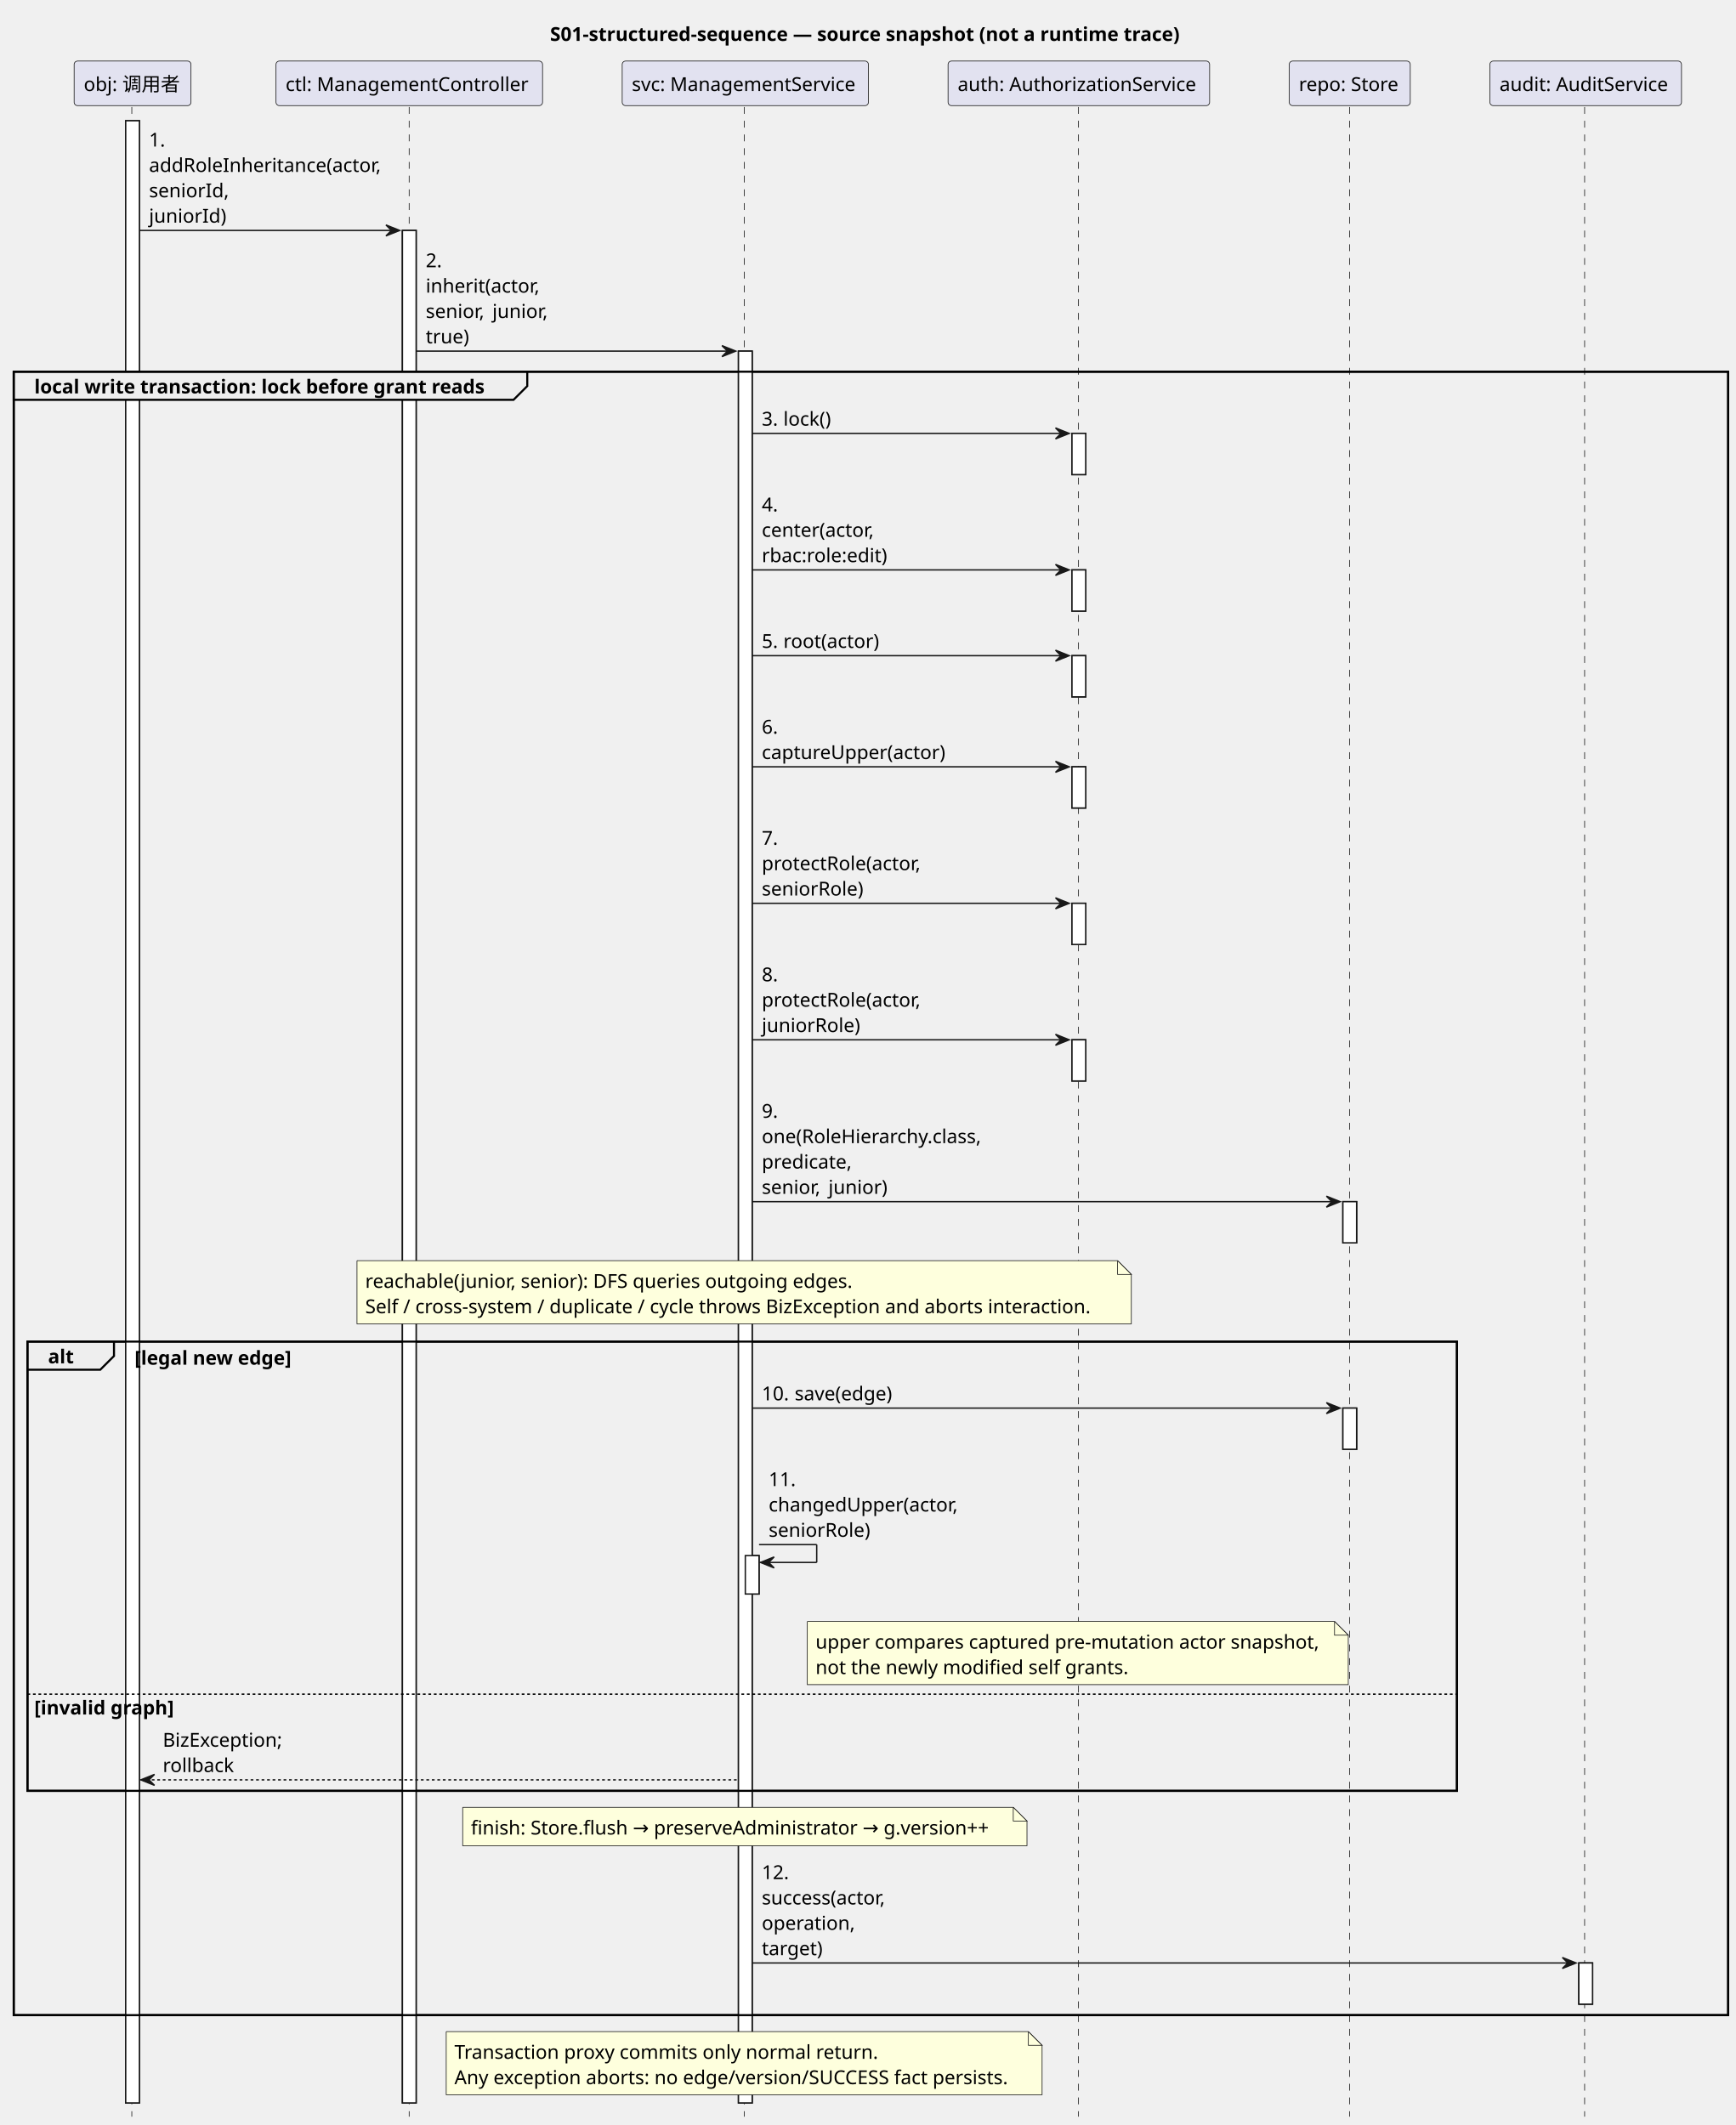
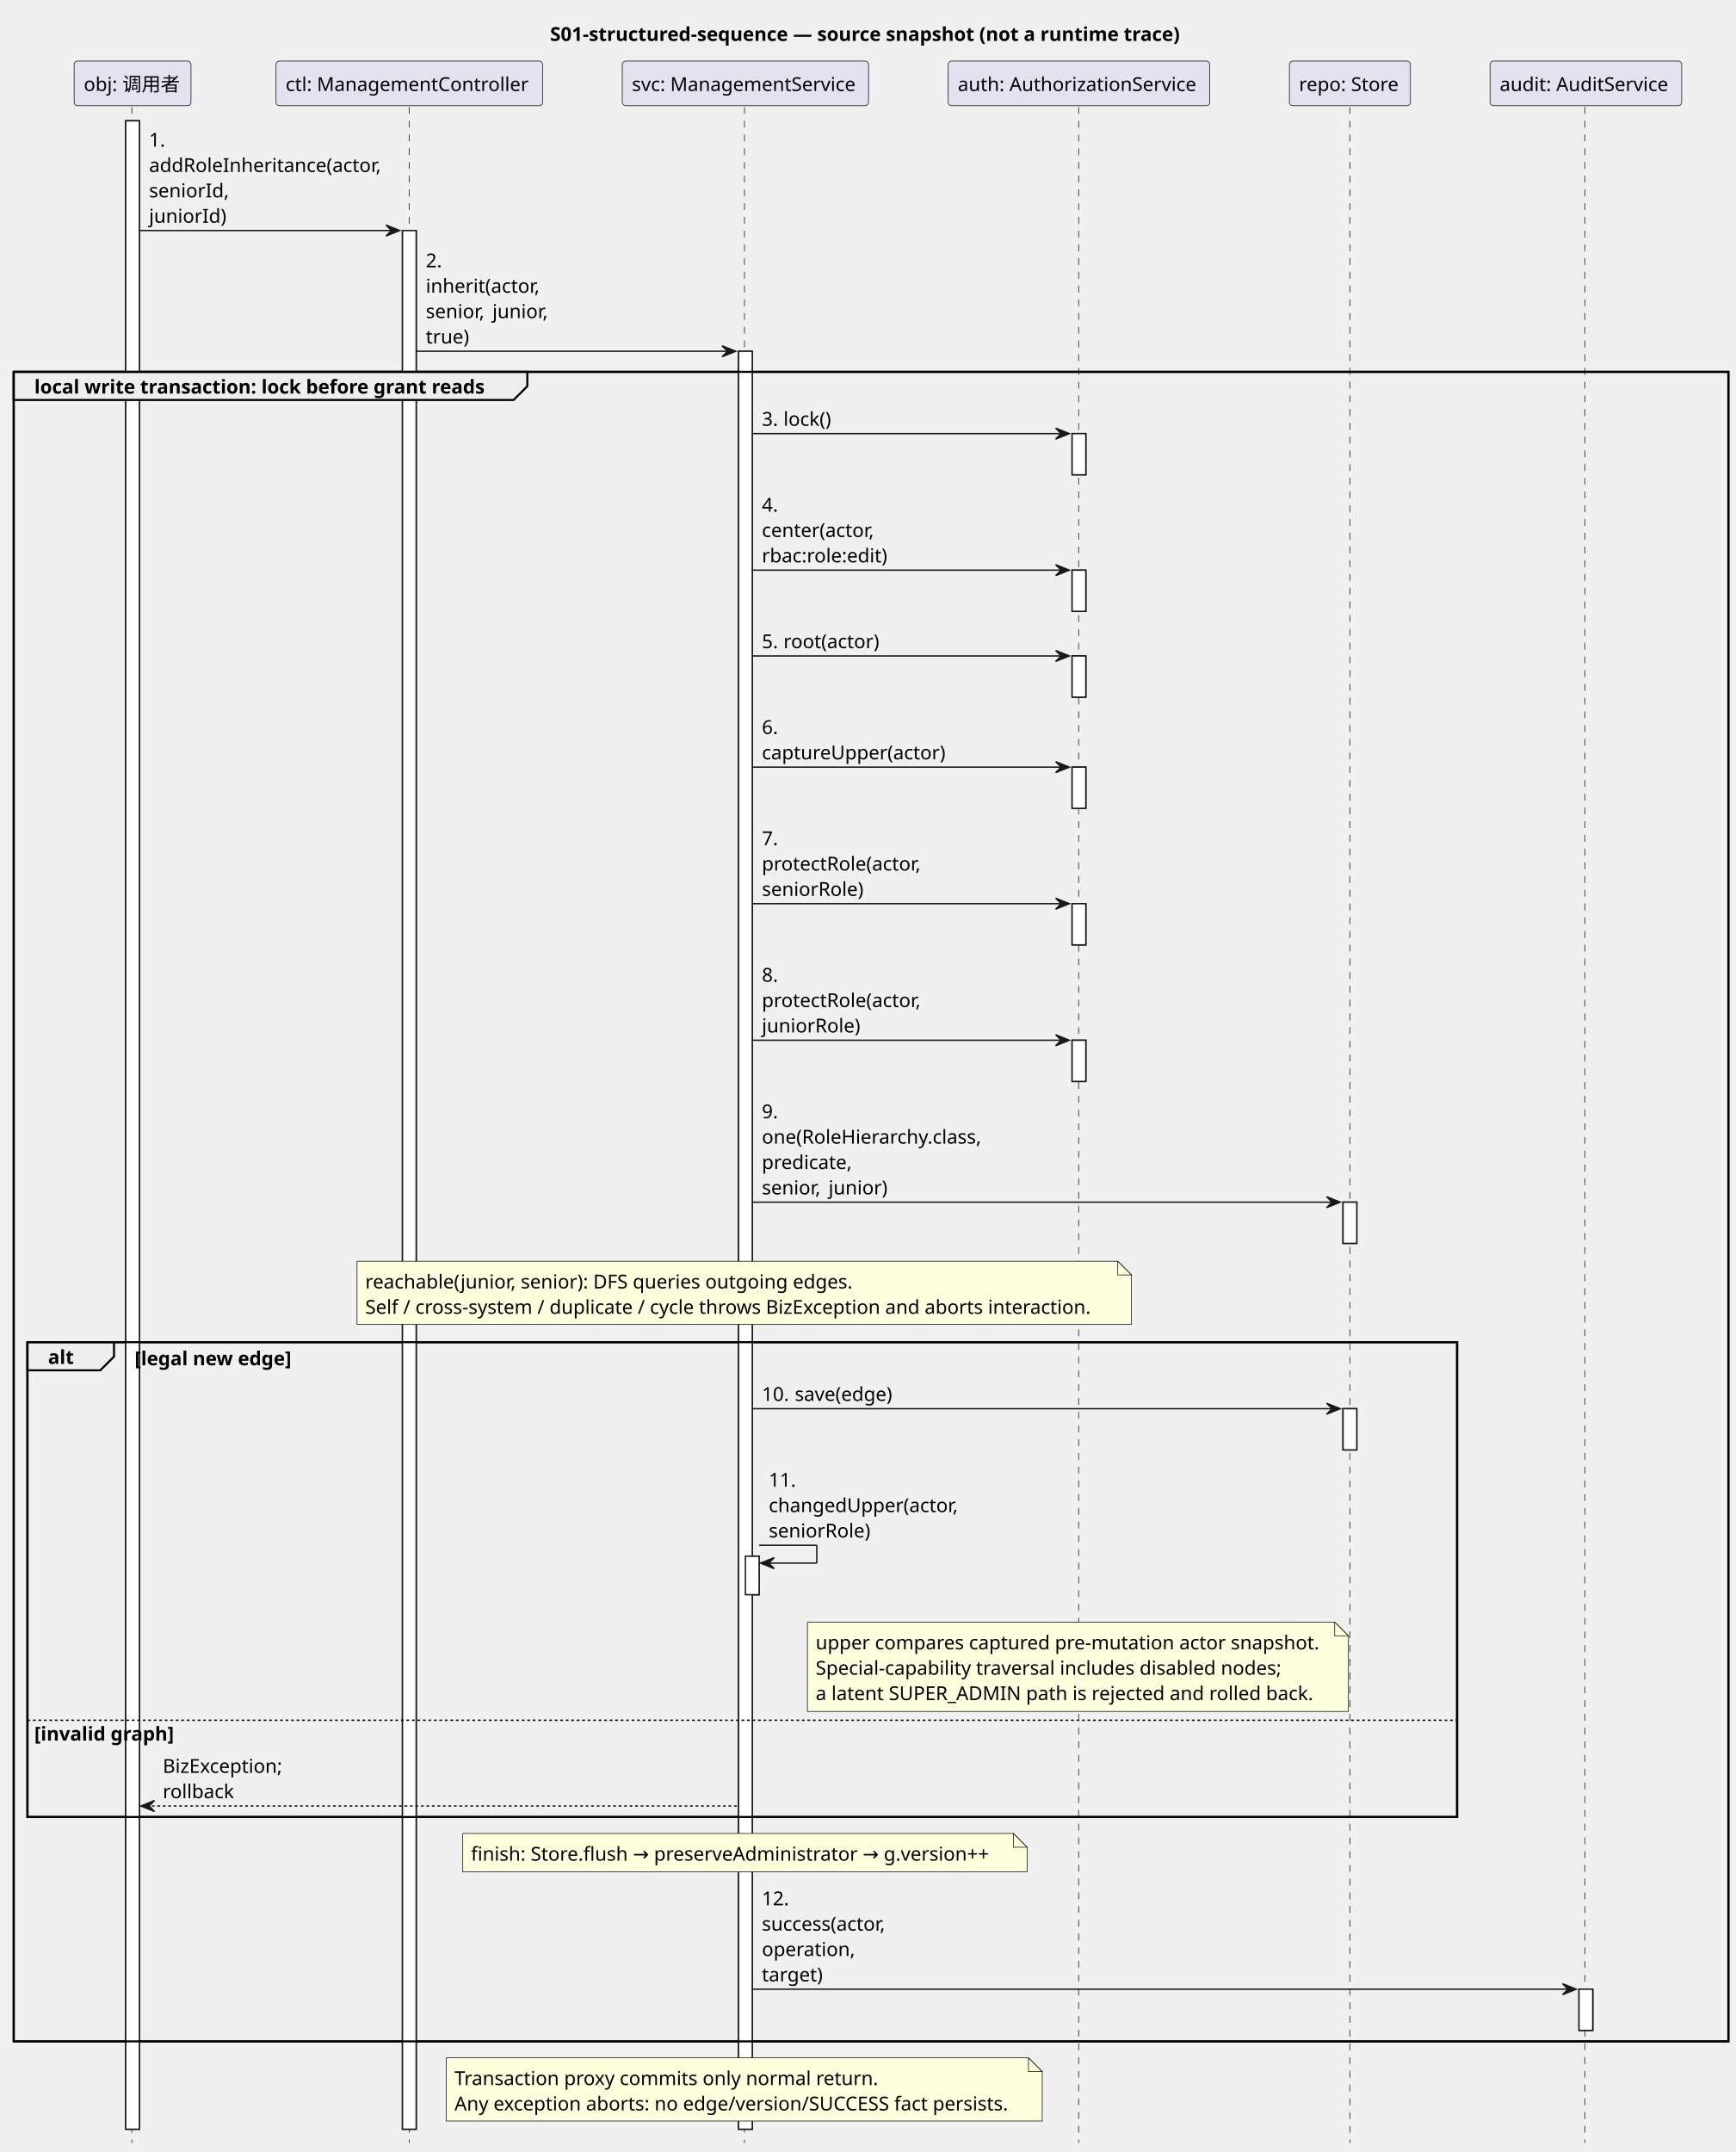
- <svg xmlns="http://www.w3.org/2000/svg" contentStyleType="text/css" data-diagram-type="SEQUENCE" height="1548px" preserveAspectRatio="none" style="width:1264px;height:1548px;background:#FFFFFF;" version="1.1" viewBox="0 0 1264 1548" width="1264px" zoomAndPan="magnify">
+ <svg xmlns="http://www.w3.org/2000/svg" contentStyleType="text/css" data-diagram-type="SEQUENCE" height="1567px" preserveAspectRatio="none" style="width:1264px;height:1567px;background:#FFFFFF;" version="1.1" viewBox="0 0 1264 1567" width="1264px" zoomAndPan="magnify">
  <defs />
  <g>
    <text fill="#000000" font-family="Microsoft YaHei" font-size="14" font-weight="bold" lengthAdjust="spacing" textLength="466.471" x="400.618" y="29.814">S01-structured-sequence — source snapshot (not a runtime trace)</text>
    <g>
-       <rect fill="#FFFFFF" height="1443.967" style="stroke:#181818;stroke-width:1;" width="10" x="91.547" y="87.955" />
-     </g>
-     <g>
-       <rect fill="#FFFFFF" height="1364.057" style="stroke:#181818;stroke-width:1;" width="10" x="293.093" y="167.865" />
-     </g>
-     <g>
-       <rect fill="#FFFFFF" height="1276.147" style="stroke:#181818;stroke-width:1;" width="10" x="537.847" y="255.775" />
+       <rect fill="#FFFFFF" height="1462.444" style="stroke:#181818;stroke-width:1;" width="10" x="91.547" y="87.955" />
+     </g>
+     <g>
+       <rect fill="#FFFFFF" height="1382.534" style="stroke:#181818;stroke-width:1;" width="10" x="293.093" y="167.865" />
+     </g>
+     <g>
+       <rect fill="#FFFFFF" height="1294.624" style="stroke:#181818;stroke-width:1;" width="10" x="537.847" y="255.775" />
    </g>
    <g>
      <rect fill="#FFFFFF" height="28" style="stroke:#181818;stroke-width:1;" width="10" x="542.847" y="1133.191" />
    </g>
    <g>
      <rect fill="#FFFFFF" height="30" style="stroke:#181818;stroke-width:1;" width="10" x="780.773" y="315.731" />
    </g>
    <g>
      <rect fill="#FFFFFF" height="30" style="stroke:#181818;stroke-width:1;" width="10" x="780.773" y="415.163" />
    </g>
    <g>
      <rect fill="#FFFFFF" height="30" style="stroke:#181818;stroke-width:1;" width="10" x="780.773" y="477.641" />
    </g>
    <g>
      <rect fill="#FFFFFF" height="30" style="stroke:#181818;stroke-width:1;" width="10" x="780.773" y="558.596" />
    </g>
    <g>
      <rect fill="#FFFFFF" height="30" style="stroke:#181818;stroke-width:1;" width="10" x="780.773" y="658.028" />
    </g>
    <g>
      <rect fill="#FFFFFF" height="30" style="stroke:#181818;stroke-width:1;" width="10" x="780.773" y="757.461" />
    </g>
    <g>
      <rect fill="#FFFFFF" height="30" style="stroke:#181818;stroke-width:1;" width="10" x="978.086" y="875.371" />
    </g>
    <g>
      <rect fill="#FFFFFF" height="30" style="stroke:#181818;stroke-width:1;" width="10" x="978.086" y="1025.759" />
    </g>
    <g>
-       <rect fill="#FFFFFF" height="30" style="stroke:#181818;stroke-width:1;" width="10" x="1149.928" y="1429.967" />
-     </g>
-     <rect fill="none" height="1197.191" style="stroke:#000000;stroke-width:1.5;" width="1248.706" x="10" y="270.775" />
-     <rect fill="none" height="327.253" style="stroke:#000000;stroke-width:1.5;" width="1041.15" x="20" y="977.326" />
-     <g>
-       <rect fill="#000000" fill-opacity="0" height="1463.967" width="8" x="92.547" y="77.955" />
-       <line style="stroke:#181818;stroke-width:0.5;stroke-dasharray:5.0,5.0;" x1="96" x2="96" y1="77.955" y2="1541.922" />
-     </g>
-     <g>
-       <rect fill="#000000" fill-opacity="0" height="1463.967" width="8" x="294.093" y="77.955" />
-       <line style="stroke:#181818;stroke-width:0.5;stroke-dasharray:5.0,5.0;" x1="298.016" x2="298.016" y1="77.955" y2="1541.922" />
-     </g>
-     <g>
-       <rect fill="#000000" fill-opacity="0" height="1463.967" width="8" x="538.847" y="77.955" />
-       <line style="stroke:#181818;stroke-width:0.5;stroke-dasharray:5.0,5.0;" x1="542.17" x2="542.17" y1="77.955" y2="1541.922" />
-     </g>
-     <g>
-       <rect fill="#000000" fill-opacity="0" height="1463.967" width="8" x="781.773" y="77.955" />
-       <line style="stroke:#181818;stroke-width:0.5;stroke-dasharray:5.0,5.0;" x1="785.524" x2="785.524" y1="77.955" y2="1541.922" />
-     </g>
-     <g>
-       <rect fill="#000000" fill-opacity="0" height="1463.967" width="8" x="979.086" y="77.955" />
-       <line style="stroke:#181818;stroke-width:0.5;stroke-dasharray:5.0,5.0;" x1="983.021" x2="983.021" y1="77.955" y2="1541.922" />
-     </g>
-     <g>
-       <rect fill="#000000" fill-opacity="0" height="1463.967" width="8" x="1150.928" y="77.955" />
-       <line style="stroke:#181818;stroke-width:0.5;stroke-dasharray:5.0,5.0;" x1="1154.15" x2="1154.15" y1="77.955" y2="1541.922" />
+       <rect fill="#FFFFFF" height="30" style="stroke:#181818;stroke-width:1;" width="10" x="1149.928" y="1448.444" />
+     </g>
+     <rect fill="none" height="1215.669" style="stroke:#000000;stroke-width:1.5;" width="1248.706" x="10" y="270.775" />
+     <rect fill="none" height="345.731" style="stroke:#000000;stroke-width:1.5;" width="1041.15" x="20" y="977.326" />
+     <g>
+       <rect fill="#000000" fill-opacity="0" height="1482.444" width="8" x="92.547" y="77.955" />
+       <line style="stroke:#181818;stroke-width:0.5;stroke-dasharray:5.0,5.0;" x1="96" x2="96" y1="77.955" y2="1560.399" />
+     </g>
+     <g>
+       <rect fill="#000000" fill-opacity="0" height="1482.444" width="8" x="294.093" y="77.955" />
+       <line style="stroke:#181818;stroke-width:0.5;stroke-dasharray:5.0,5.0;" x1="298.016" x2="298.016" y1="77.955" y2="1560.399" />
+     </g>
+     <g>
+       <rect fill="#000000" fill-opacity="0" height="1482.444" width="8" x="538.847" y="77.955" />
+       <line style="stroke:#181818;stroke-width:0.5;stroke-dasharray:5.0,5.0;" x1="542.17" x2="542.17" y1="77.955" y2="1560.399" />
+     </g>
+     <g>
+       <rect fill="#000000" fill-opacity="0" height="1482.444" width="8" x="781.773" y="77.955" />
+       <line style="stroke:#181818;stroke-width:0.5;stroke-dasharray:5.0,5.0;" x1="785.524" x2="785.524" y1="77.955" y2="1560.399" />
+     </g>
+     <g>
+       <rect fill="#000000" fill-opacity="0" height="1482.444" width="8" x="979.086" y="77.955" />
+       <line style="stroke:#181818;stroke-width:0.5;stroke-dasharray:5.0,5.0;" x1="983.021" x2="983.021" y1="77.955" y2="1560.399" />
+     </g>
+     <g>
+       <rect fill="#000000" fill-opacity="0" height="1482.444" width="8" x="1150.928" y="77.955" />
+       <line style="stroke:#181818;stroke-width:0.5;stroke-dasharray:5.0,5.0;" x1="1154.15" x2="1154.15" y1="77.955" y2="1560.399" />
    </g>
    <g class="participant participant-head" data-participant="obj">
      <rect fill="#E2E2F0" height="32.477" rx="2.5" ry="2.5" style="stroke:#181818;stroke-width:0.5;" width="85.094" x="54" y="44.477" />
      <text fill="#000000" font-family="Microsoft YaHei" font-size="14" lengthAdjust="spacing" textLength="71.094" x="61" y="66.291">obj: 调用者</text>
    </g>
    <g class="participant participant-head" data-participant="ctl">
      <rect fill="#E2E2F0" height="32.477" rx="2.5" ry="2.5" style="stroke:#181818;stroke-width:0.5;" width="194.154" x="201.016" y="44.477" />
      <text fill="#000000" font-family="Microsoft YaHei" font-size="14" lengthAdjust="spacing" textLength="180.154" x="208.016" y="66.291">ctl: ManagementController</text>
    </g>
    <g class="participant participant-head" data-participant="svc">
      <rect fill="#E2E2F0" height="32.477" rx="2.5" ry="2.5" style="stroke:#181818;stroke-width:0.5;" width="179.355" x="453.17" y="44.477" />
      <text fill="#000000" font-family="Microsoft YaHei" font-size="14" lengthAdjust="spacing" textLength="165.355" x="460.17" y="66.291">svc: ManagementService</text>
    </g>
    <g class="participant participant-head" data-participant="auth">
      <rect fill="#E2E2F0" height="32.477" rx="2.5" ry="2.5" style="stroke:#181818;stroke-width:0.5;" width="190.497" x="690.524" y="44.477" />
      <text fill="#000000" font-family="Microsoft YaHei" font-size="14" lengthAdjust="spacing" textLength="176.497" x="697.524" y="66.291">auth: AuthorizationService</text>
    </g>
    <g class="participant participant-head" data-participant="repo">
      <rect fill="#E2E2F0" height="32.477" rx="2.5" ry="2.5" style="stroke:#181818;stroke-width:0.5;" width="88.129" x="939.021" y="44.477" />
      <text fill="#000000" font-family="Microsoft YaHei" font-size="14" lengthAdjust="spacing" textLength="74.129" x="946.021" y="66.291">repo: Store</text>
    </g>
    <g class="participant participant-head" data-participant="audit">
      <rect fill="#E2E2F0" height="32.477" rx="2.5" ry="2.5" style="stroke:#181818;stroke-width:0.5;" width="139.556" x="1085.15" y="44.477" />
      <text fill="#000000" font-family="Microsoft YaHei" font-size="14" lengthAdjust="spacing" textLength="125.556" x="1092.15" y="66.291">audit: AuditService</text>
    </g>
    <g>
-       <rect fill="#FFFFFF" height="1443.967" style="stroke:#181818;stroke-width:1;" width="10" x="91.547" y="87.955" />
-     </g>
-     <g>
-       <rect fill="#FFFFFF" height="1364.057" style="stroke:#181818;stroke-width:1;" width="10" x="293.093" y="167.865" />
-     </g>
-     <g>
-       <rect fill="#FFFFFF" height="1276.147" style="stroke:#181818;stroke-width:1;" width="10" x="537.847" y="255.775" />
+       <rect fill="#FFFFFF" height="1462.444" style="stroke:#181818;stroke-width:1;" width="10" x="91.547" y="87.955" />
+     </g>
+     <g>
+       <rect fill="#FFFFFF" height="1382.534" style="stroke:#181818;stroke-width:1;" width="10" x="293.093" y="167.865" />
+     </g>
+     <g>
+       <rect fill="#FFFFFF" height="1294.624" style="stroke:#181818;stroke-width:1;" width="10" x="537.847" y="255.775" />
    </g>
    <g>
      <rect fill="#FFFFFF" height="28" style="stroke:#181818;stroke-width:1;" width="10" x="542.847" y="1133.191" />
    </g>
    <g>
      <rect fill="#FFFFFF" height="30" style="stroke:#181818;stroke-width:1;" width="10" x="780.773" y="315.731" />
    </g>
    <g>
      <rect fill="#FFFFFF" height="30" style="stroke:#181818;stroke-width:1;" width="10" x="780.773" y="415.163" />
    </g>
    <g>
      <rect fill="#FFFFFF" height="30" style="stroke:#181818;stroke-width:1;" width="10" x="780.773" y="477.641" />
    </g>
    <g>
      <rect fill="#FFFFFF" height="30" style="stroke:#181818;stroke-width:1;" width="10" x="780.773" y="558.596" />
    </g>
    <g>
      <rect fill="#FFFFFF" height="30" style="stroke:#181818;stroke-width:1;" width="10" x="780.773" y="658.028" />
    </g>
    <g>
      <rect fill="#FFFFFF" height="30" style="stroke:#181818;stroke-width:1;" width="10" x="780.773" y="757.461" />
    </g>
    <g>
      <rect fill="#FFFFFF" height="30" style="stroke:#181818;stroke-width:1;" width="10" x="978.086" y="875.371" />
    </g>
    <g>
      <rect fill="#FFFFFF" height="30" style="stroke:#181818;stroke-width:1;" width="10" x="978.086" y="1025.759" />
    </g>
    <g>
-       <rect fill="#FFFFFF" height="30" style="stroke:#181818;stroke-width:1;" width="10" x="1149.928" y="1429.967" />
+       <rect fill="#FFFFFF" height="30" style="stroke:#181818;stroke-width:1;" width="10" x="1149.928" y="1448.444" />
    </g>
    <g class="message" data-participant-1="obj" data-participant-2="ctl">
      <polygon fill="#181818" points="281.093,163.865,291.093,167.865,281.093,171.865,285.093,167.865" style="stroke:#181818;stroke-width:1;" />
      <line style="stroke:#181818;stroke-width:1;" x1="101.547" x2="287.093" y1="167.865" y2="167.865" />
      <text fill="#000000" font-family="Microsoft YaHei" font-size="14" lengthAdjust="spacing" textLength="11.58" x="108.547" y="106.769">1.</text>
      <text fill="#000000" font-family="Microsoft YaHei" font-size="14" lengthAdjust="spacing" textLength="172.546" x="108.547" y="125.246">addRoleInheritance(actor,</text>
      <text fill="#000000" font-family="Microsoft YaHei" font-size="14" lengthAdjust="spacing" textLength="57.463" x="108.547" y="143.724">seniorId,</text>
      <text fill="#000000" font-family="Microsoft YaHei" font-size="14" lengthAdjust="spacing" textLength="56.711" x="108.547" y="162.201">juniorId)</text>
    </g>
    <g class="message" data-participant-1="ctl" data-participant-2="svc">
      <polygon fill="#181818" points="525.847,251.775,535.847,255.775,525.847,259.775,529.847,255.775" style="stroke:#181818;stroke-width:1;" />
      <line style="stroke:#181818;stroke-width:1;" x1="303.093" x2="531.847" y1="255.775" y2="255.775" />
      <text fill="#000000" font-family="Microsoft YaHei" font-size="14" lengthAdjust="spacing" textLength="11.58" x="310.093" y="194.679">2.</text>
      <text fill="#000000" font-family="Microsoft YaHei" font-size="14" lengthAdjust="spacing" textLength="85.47" x="310.093" y="213.156">inherit(actor,</text>
      <text fill="#000000" font-family="Microsoft YaHei" font-size="14" lengthAdjust="spacing" textLength="44.393" x="310.093" y="231.634">senior,</text>
      <text fill="#000000" font-family="Microsoft YaHei" font-size="14" lengthAdjust="spacing" textLength="4.143" x="354.485" y="231.634"> </text>
      <text fill="#000000" font-family="Microsoft YaHei" font-size="14" lengthAdjust="spacing" textLength="42.335" x="358.628" y="231.634">junior,</text>
      <text fill="#000000" font-family="Microsoft YaHei" font-size="14" lengthAdjust="spacing" textLength="31.808" x="310.093" y="250.111">true)</text>
    </g>
    <path d="M10,270.775 L384.027,270.775 L384.027,281.253 L374.027,291.253 L10,291.253 L10,270.775" fill="#EEEEEE" style="stroke:#000000;stroke-width:1.5;" />
-     <rect fill="none" height="1197.191" style="stroke:#000000;stroke-width:1.5;" width="1248.706" x="10" y="270.775" />
+     <rect fill="none" height="1215.669" style="stroke:#000000;stroke-width:1.5;" width="1248.706" x="10" y="270.775" />
    <text fill="#000000" font-family="Microsoft YaHei" font-size="14" font-weight="bold" lengthAdjust="spacing" textLength="329.027" x="25" y="286.589">local write transaction: lock before grant reads</text>
    <g class="message" data-participant-1="svc" data-participant-2="auth">
      <polygon fill="#181818" points="768.773,311.731,778.773,315.731,768.773,319.731,772.773,315.731" style="stroke:#181818;stroke-width:1;" />
      <line style="stroke:#181818;stroke-width:1;" x1="547.847" x2="774.773" y1="315.731" y2="315.731" />
      <text fill="#000000" font-family="Microsoft YaHei" font-size="14" lengthAdjust="spacing" textLength="11.58" x="554.847" y="310.066">3.</text>
      <text fill="#000000" font-family="Microsoft YaHei" font-size="14" lengthAdjust="spacing" textLength="4.143" x="566.427" y="310.066"> </text>
      <text fill="#000000" font-family="Microsoft YaHei" font-size="14" lengthAdjust="spacing" textLength="36.62" x="570.57" y="310.066">lock()</text>
    </g>
    <g class="message" data-participant-1="svc" data-participant-2="auth">
      <polygon fill="#181818" points="768.773,411.163,778.773,415.163,768.773,419.163,772.773,415.163" style="stroke:#181818;stroke-width:1;" />
      <line style="stroke:#181818;stroke-width:1;" x1="547.847" x2="774.773" y1="415.163" y2="415.163" />
      <text fill="#000000" font-family="Microsoft YaHei" font-size="14" lengthAdjust="spacing" textLength="11.58" x="554.847" y="372.544">4.</text>
      <text fill="#000000" font-family="Microsoft YaHei" font-size="14" lengthAdjust="spacing" textLength="84.362" x="554.847" y="391.022">center(actor,</text>
      <text fill="#000000" font-family="Microsoft YaHei" font-size="14" lengthAdjust="spacing" textLength="92.217" x="554.847" y="409.499">rbac:role:edit)</text>
    </g>
    <g class="message" data-participant-1="svc" data-participant-2="auth">
      <polygon fill="#181818" points="768.773,473.641,778.773,477.641,768.773,481.641,772.773,477.641" style="stroke:#181818;stroke-width:1;" />
      <line style="stroke:#181818;stroke-width:1;" x1="547.847" x2="774.773" y1="477.641" y2="477.641" />
      <text fill="#000000" font-family="Microsoft YaHei" font-size="14" lengthAdjust="spacing" textLength="11.58" x="554.847" y="471.977">5.</text>
      <text fill="#000000" font-family="Microsoft YaHei" font-size="14" lengthAdjust="spacing" textLength="4.143" x="566.427" y="471.977"> </text>
      <text fill="#000000" font-family="Microsoft YaHei" font-size="14" lengthAdjust="spacing" textLength="71.935" x="570.57" y="471.977">root(actor)</text>
    </g>
    <g class="message" data-participant-1="svc" data-participant-2="auth">
      <polygon fill="#181818" points="768.773,554.596,778.773,558.596,768.773,562.596,772.773,558.596" style="stroke:#181818;stroke-width:1;" />
      <line style="stroke:#181818;stroke-width:1;" x1="547.847" x2="774.773" y1="558.596" y2="558.596" />
      <text fill="#000000" font-family="Microsoft YaHei" font-size="14" lengthAdjust="spacing" textLength="11.58" x="554.847" y="534.454">6.</text>
      <text fill="#000000" font-family="Microsoft YaHei" font-size="14" lengthAdjust="spacing" textLength="136.028" x="554.847" y="552.932">captureUpper(actor)</text>
    </g>
    <g class="message" data-participant-1="svc" data-participant-2="auth">
      <polygon fill="#181818" points="768.773,654.028,778.773,658.028,768.773,662.028,772.773,658.028" style="stroke:#181818;stroke-width:1;" />
      <line style="stroke:#181818;stroke-width:1;" x1="547.847" x2="774.773" y1="658.028" y2="658.028" />
      <text fill="#000000" font-family="Microsoft YaHei" font-size="14" lengthAdjust="spacing" textLength="11.58" x="554.847" y="615.409">7.</text>
      <text fill="#000000" font-family="Microsoft YaHei" font-size="14" lengthAdjust="spacing" textLength="120.559" x="554.847" y="633.887">protectRole(actor,</text>
      <text fill="#000000" font-family="Microsoft YaHei" font-size="14" lengthAdjust="spacing" textLength="75.407" x="554.847" y="652.364">seniorRole)</text>
    </g>
    <g class="message" data-participant-1="svc" data-participant-2="auth">
      <polygon fill="#181818" points="768.773,753.461,778.773,757.461,768.773,761.461,772.773,757.461" style="stroke:#181818;stroke-width:1;" />
      <line style="stroke:#181818;stroke-width:1;" x1="547.847" x2="774.773" y1="757.461" y2="757.461" />
      <text fill="#000000" font-family="Microsoft YaHei" font-size="14" lengthAdjust="spacing" textLength="11.58" x="554.847" y="714.842">8.</text>
      <text fill="#000000" font-family="Microsoft YaHei" font-size="14" lengthAdjust="spacing" textLength="120.559" x="554.847" y="733.319">protectRole(actor,</text>
      <text fill="#000000" font-family="Microsoft YaHei" font-size="14" lengthAdjust="spacing" textLength="73.35" x="554.847" y="751.797">juniorRole)</text>
    </g>
    <g class="message" data-participant-1="svc" data-participant-2="repo">
      <polygon fill="#181818" points="966.086,871.371,976.086,875.371,966.086,879.371,970.086,875.371" style="stroke:#181818;stroke-width:1;" />
      <line style="stroke:#181818;stroke-width:1;" x1="547.847" x2="972.086" y1="875.371" y2="875.371" />
      <text fill="#000000" font-family="Microsoft YaHei" font-size="14" lengthAdjust="spacing" textLength="11.58" x="554.847" y="814.274">9.</text>
      <text fill="#000000" font-family="Microsoft YaHei" font-size="14" lengthAdjust="spacing" textLength="162.019" x="554.847" y="832.752">one(RoleHierarchy.class,</text>
      <text fill="#000000" font-family="Microsoft YaHei" font-size="14" lengthAdjust="spacing" textLength="66.199" x="554.847" y="851.23">predicate,</text>
      <text fill="#000000" font-family="Microsoft YaHei" font-size="14" lengthAdjust="spacing" textLength="44.393" x="554.847" y="869.707">senior,</text>
      <text fill="#000000" font-family="Microsoft YaHei" font-size="14" lengthAdjust="spacing" textLength="4.143" x="599.24" y="869.707"> </text>
      <text fill="#000000" font-family="Microsoft YaHei" font-size="14" lengthAdjust="spacing" textLength="43.641" x="603.382" y="869.707">junior)</text>
    </g>
    <path d="M260,918.371 L260,964.371 L824,964.371 L824,928.371 L814,918.371 L260,918.371" fill="#FEFFDD" style="stroke:#181818;stroke-width:0.5;" />
    <path d="M814,918.371 L814,928.371 L824,928.371 L814,918.371" fill="#FEFFDD" style="stroke:#181818;stroke-width:0.5;" />
    <text fill="#000000" font-family="Microsoft YaHei" font-size="14" lengthAdjust="spacing" textLength="362.565" x="266" y="938.185">reachable(junior, senior): DFS queries outgoing edges.</text>
    <text fill="#000000" font-family="Microsoft YaHei" font-size="14" lengthAdjust="spacing" textLength="543.635" x="266" y="956.662">Self / cross-system / duplicate / cycle throws BizException and aborts interaction.</text>
    <path d="M20,977.326 L83.026,977.326 L83.026,987.804 L73.026,997.804 L20,997.804 L20,977.326" fill="#EEEEEE" style="stroke:#000000;stroke-width:1.5;" />
-     <rect fill="none" height="327.253" style="stroke:#000000;stroke-width:1.5;" width="1041.15" x="20" y="977.326" />
+     <rect fill="none" height="345.731" style="stroke:#000000;stroke-width:1.5;" width="1041.15" x="20" y="977.326" />
    <text fill="#000000" font-family="Microsoft YaHei" font-size="14" font-weight="bold" lengthAdjust="spacing" textLength="18.026" x="35" y="993.14">alt</text>
    <text fill="#000000" font-family="Microsoft YaHei" font-size="14" font-weight="bold" lengthAdjust="spacing" textLength="117.12" x="98.026" y="994.14">[legal new edge]</text>
    <g class="message" data-participant-1="svc" data-participant-2="repo">
      <polygon fill="#181818" points="966.086,1021.759,976.086,1025.759,966.086,1029.759,970.086,1025.759" style="stroke:#181818;stroke-width:1;" />
      <line style="stroke:#181818;stroke-width:1;" x1="547.847" x2="972.086" y1="1025.759" y2="1025.759" />
      <text fill="#000000" font-family="Microsoft YaHei" font-size="14" lengthAdjust="spacing" textLength="19.79" x="554.847" y="1020.095">10.</text>
      <text fill="#000000" font-family="Microsoft YaHei" font-size="14" lengthAdjust="spacing" textLength="4.143" x="574.637" y="1020.095"> </text>
      <text fill="#000000" font-family="Microsoft YaHei" font-size="14" lengthAdjust="spacing" textLength="72.659" x="578.78" y="1020.095">save(edge)</text>
    </g>
    <g class="message" data-participant-1="svc" data-participant-2="svc">
      <line style="stroke:#181818;stroke-width:1;" x1="552.847" x2="594.847" y1="1125.191" y2="1125.191" />
      <line style="stroke:#181818;stroke-width:1;" x1="594.847" x2="594.847" y1="1125.191" y2="1138.191" />
      <line style="stroke:#181818;stroke-width:1;" x1="553.847" x2="594.847" y1="1138.191" y2="1138.191" />
      <polygon fill="#181818" points="563.847,1134.191,553.847,1138.191,563.847,1142.191,559.847,1138.191" style="stroke:#181818;stroke-width:1;" />
      <text fill="#000000" font-family="Microsoft YaHei" font-size="14" lengthAdjust="spacing" textLength="19.79" x="559.847" y="1082.572">11.</text>
      <text fill="#000000" font-family="Microsoft YaHei" font-size="14" lengthAdjust="spacing" textLength="141.75" x="559.847" y="1101.05">changedUpper(actor,</text>
      <text fill="#000000" font-family="Microsoft YaHei" font-size="14" lengthAdjust="spacing" textLength="75.407" x="559.847" y="1119.527">seniorRole)</text>
    </g>
-     <path d="M588,1181.191 L588,1227.191 L982,1227.191 L982,1191.191 L972,1181.191 L588,1181.191" fill="#FEFFDD" style="stroke:#181818;stroke-width:0.5;" />
+     <path d="M588,1181.191 L588,1246.191 L982,1246.191 L982,1191.191 L972,1181.191 L588,1181.191" fill="#FEFFDD" style="stroke:#181818;stroke-width:0.5;" />
    <path d="M972,1181.191 L972,1191.191 L982,1191.191 L972,1181.191" fill="#FEFFDD" style="stroke:#181818;stroke-width:0.5;" />
-     <text fill="#000000" font-family="Microsoft YaHei" font-size="14" lengthAdjust="spacing" textLength="373.837" x="594" y="1201.005">upper compares captured pre-mutation actor snapshot,</text>
-     <text fill="#000000" font-family="Microsoft YaHei" font-size="14" lengthAdjust="spacing" textLength="232.907" x="594" y="1219.482">not the newly modified self grants.</text>
-     <line style="stroke:#000000;stroke-width:1;stroke-dasharray:2.0,2.0;" x1="20" x2="1061.15" y1="1234.147" y2="1234.147" />
-     <text fill="#000000" font-family="Microsoft YaHei" font-size="14" font-weight="bold" lengthAdjust="spacing" textLength="103.735" x="25" y="1248.96">[invalid graph]</text>
+     <text fill="#000000" font-family="Microsoft YaHei" font-size="14" lengthAdjust="spacing" textLength="373.837" x="594" y="1201.005">upper compares captured pre-mutation actor snapshot.</text>
+     <text fill="#000000" font-family="Microsoft YaHei" font-size="14" lengthAdjust="spacing" textLength="346.712" x="594" y="1219.482">Special-capability traversal includes disabled nodes;</text>
+     <text fill="#000000" font-family="Microsoft YaHei" font-size="14" lengthAdjust="spacing" textLength="372.682" x="594" y="1237.96">a latent SUPER_ADMIN path is rejected and rolled back.</text>
+     <line style="stroke:#000000;stroke-width:1;stroke-dasharray:2.0,2.0;" x1="20" x2="1061.15" y1="1252.624" y2="1252.624" />
+     <text fill="#000000" font-family="Microsoft YaHei" font-size="14" font-weight="bold" lengthAdjust="spacing" textLength="103.735" x="25" y="1267.438">[invalid graph]</text>
    <g class="message" data-participant-1="svc" data-participant-2="obj">
-       <polygon fill="#181818" points="112.547,1292.579,102.547,1296.579,112.547,1300.579,108.547,1296.579" style="stroke:#181818;stroke-width:1;" />
-       <line style="stroke:#181818;stroke-width:1;stroke-dasharray:2.0,2.0;" x1="106.547" x2="536.847" y1="1296.579" y2="1296.579" />
-       <text fill="#000000" font-family="Microsoft YaHei" font-size="14" lengthAdjust="spacing" textLength="87.931" x="118.547" y="1272.438">BizException;</text>
-       <text fill="#000000" font-family="Microsoft YaHei" font-size="14" lengthAdjust="spacing" textLength="53.02" x="118.547" y="1290.915">rollback</text>
-     </g>
-     <path d="M337,1316.579 L337,1344.579 L748,1344.579 L748,1326.579 L738,1316.579 L337,1316.579" fill="#FEFFDD" style="stroke:#181818;stroke-width:0.5;" />
-     <path d="M738,1316.579 L738,1326.579 L748,1326.579 L738,1316.579" fill="#FEFFDD" style="stroke:#181818;stroke-width:0.5;" />
-     <text fill="#000000" font-family="Microsoft YaHei" font-size="14" lengthAdjust="spacing" textLength="390.277" x="343" y="1336.393">finish: Store.flush → preserveAdministrator → g.version++</text>
+       <polygon fill="#181818" points="112.547,1311.057,102.547,1315.057,112.547,1319.057,108.547,1315.057" style="stroke:#181818;stroke-width:1;" />
+       <line style="stroke:#181818;stroke-width:1;stroke-dasharray:2.0,2.0;" x1="106.547" x2="536.847" y1="1315.057" y2="1315.057" />
+       <text fill="#000000" font-family="Microsoft YaHei" font-size="14" lengthAdjust="spacing" textLength="87.931" x="118.547" y="1290.915">BizException;</text>
+       <text fill="#000000" font-family="Microsoft YaHei" font-size="14" lengthAdjust="spacing" textLength="53.02" x="118.547" y="1309.393">rollback</text>
+     </g>
+     <path d="M337,1335.057 L337,1363.057 L748,1363.057 L748,1345.057 L738,1335.057 L337,1335.057" fill="#FEFFDD" style="stroke:#181818;stroke-width:0.5;" />
+     <path d="M738,1335.057 L738,1345.057 L748,1345.057 L738,1335.057" fill="#FEFFDD" style="stroke:#181818;stroke-width:0.5;" />
+     <text fill="#000000" font-family="Microsoft YaHei" font-size="14" lengthAdjust="spacing" textLength="390.277" x="343" y="1354.87">finish: Store.flush → preserveAdministrator → g.version++</text>
    <g class="message" data-participant-1="svc" data-participant-2="audit">
-       <polygon fill="#181818" points="1137.928,1425.967,1147.928,1429.967,1137.928,1433.967,1141.928,1429.967" style="stroke:#181818;stroke-width:1;" />
-       <line style="stroke:#181818;stroke-width:1;" x1="547.847" x2="1143.928" y1="1429.967" y2="1429.967" />
-       <text fill="#000000" font-family="Microsoft YaHei" font-size="14" lengthAdjust="spacing" textLength="19.79" x="554.847" y="1368.87">12.</text>
-       <text fill="#000000" font-family="Microsoft YaHei" font-size="14" lengthAdjust="spacing" textLength="92.319" x="554.847" y="1387.348">success(actor,</text>
-       <text fill="#000000" font-family="Microsoft YaHei" font-size="14" lengthAdjust="spacing" textLength="68.708" x="554.847" y="1405.825">operation,</text>
-       <text fill="#000000" font-family="Microsoft YaHei" font-size="14" lengthAdjust="spacing" textLength="45.09" x="554.847" y="1424.303">target)</text>
-     </g>
-     <path d="M325,1479.967 L325,1525.967 L759,1525.967 L759,1489.967 L749,1479.967 L325,1479.967" fill="#FEFFDD" style="stroke:#181818;stroke-width:0.5;" />
-     <path d="M749,1479.967 L749,1489.967 L759,1489.967 L749,1479.967" fill="#FEFFDD" style="stroke:#181818;stroke-width:0.5;" />
-     <text fill="#000000" font-family="Microsoft YaHei" font-size="14" lengthAdjust="spacing" textLength="314.022" x="331" y="1499.78">Transaction proxy commits only normal return.</text>
-     <text fill="#000000" font-family="Microsoft YaHei" font-size="14" lengthAdjust="spacing" textLength="413.738" x="331" y="1518.258">Any exception aborts: no edge/version/SUCCESS fact persists.</text>
+       <polygon fill="#181818" points="1137.928,1444.444,1147.928,1448.444,1137.928,1452.444,1141.928,1448.444" style="stroke:#181818;stroke-width:1;" />
+       <line style="stroke:#181818;stroke-width:1;" x1="547.847" x2="1143.928" y1="1448.444" y2="1448.444" />
+       <text fill="#000000" font-family="Microsoft YaHei" font-size="14" lengthAdjust="spacing" textLength="19.79" x="554.847" y="1387.348">12.</text>
+       <text fill="#000000" font-family="Microsoft YaHei" font-size="14" lengthAdjust="spacing" textLength="92.319" x="554.847" y="1405.825">success(actor,</text>
+       <text fill="#000000" font-family="Microsoft YaHei" font-size="14" lengthAdjust="spacing" textLength="68.708" x="554.847" y="1424.303">operation,</text>
+       <text fill="#000000" font-family="Microsoft YaHei" font-size="14" lengthAdjust="spacing" textLength="45.09" x="554.847" y="1442.78">target)</text>
+     </g>
+     <path d="M325,1498.444 L325,1544.444 L759,1544.444 L759,1508.444 L749,1498.444 L325,1498.444" fill="#FEFFDD" style="stroke:#181818;stroke-width:0.5;" />
+     <path d="M749,1498.444 L749,1508.444 L759,1508.444 L749,1498.444" fill="#FEFFDD" style="stroke:#181818;stroke-width:0.5;" />
+     <text fill="#000000" font-family="Microsoft YaHei" font-size="14" lengthAdjust="spacing" textLength="314.022" x="331" y="1518.258">Transaction proxy commits only normal return.</text>
+     <text fill="#000000" font-family="Microsoft YaHei" font-size="14" lengthAdjust="spacing" textLength="413.738" x="331" y="1536.735">Any exception aborts: no edge/version/SUCCESS fact persists.</text>
  </g>
</svg>
